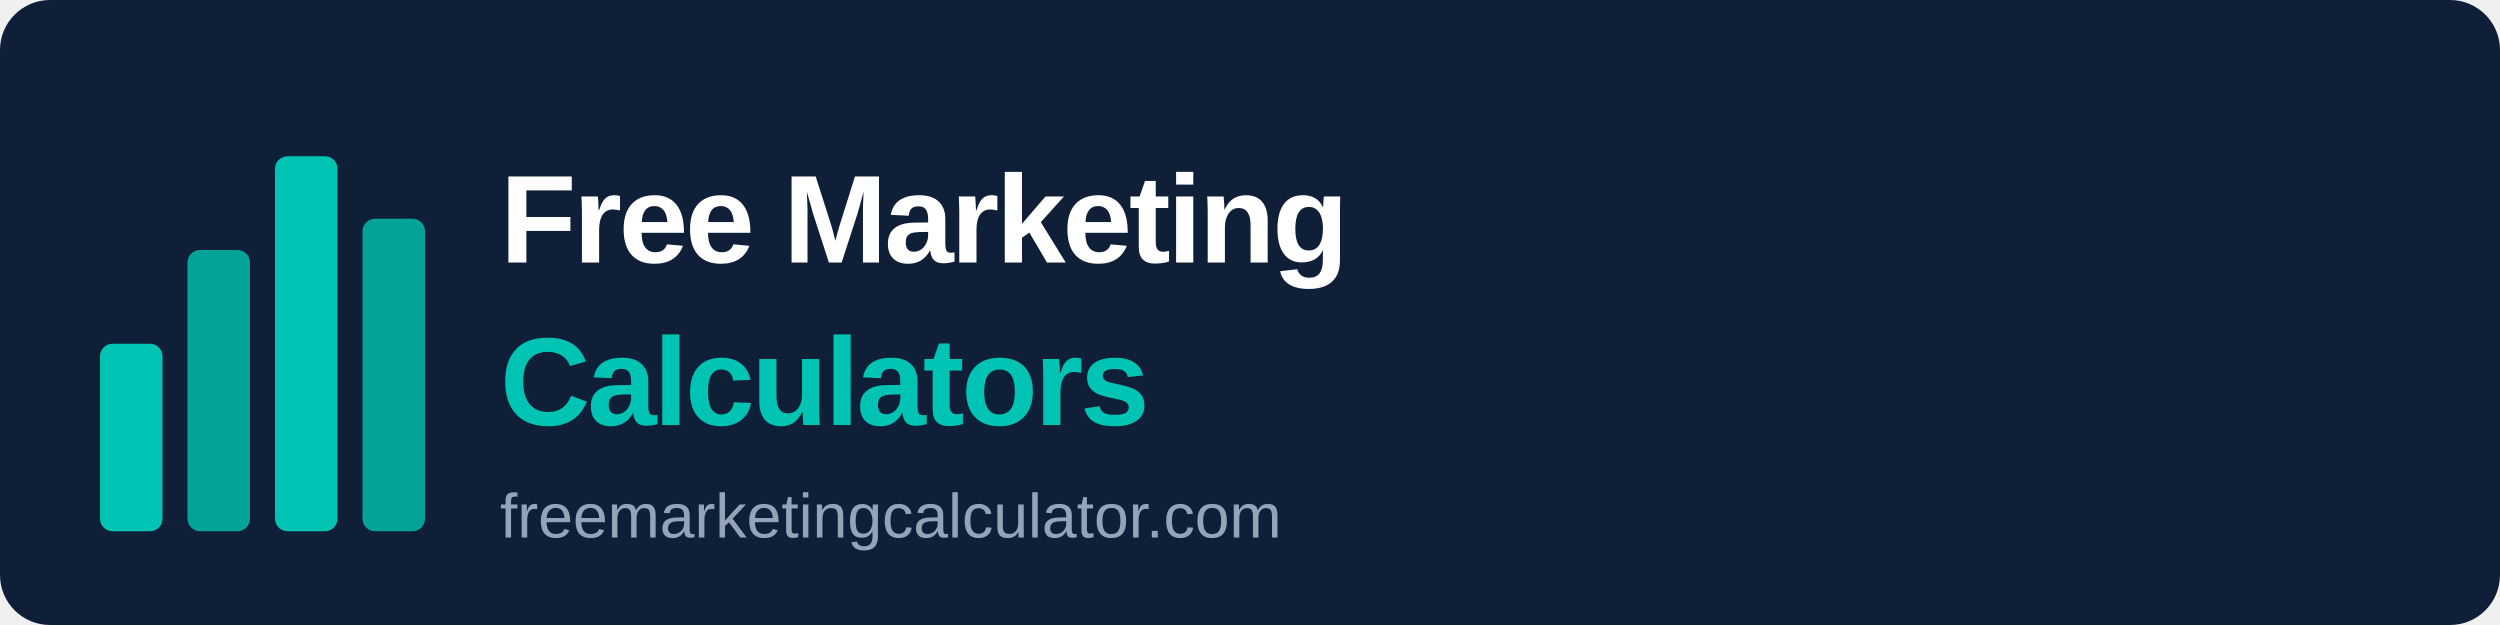
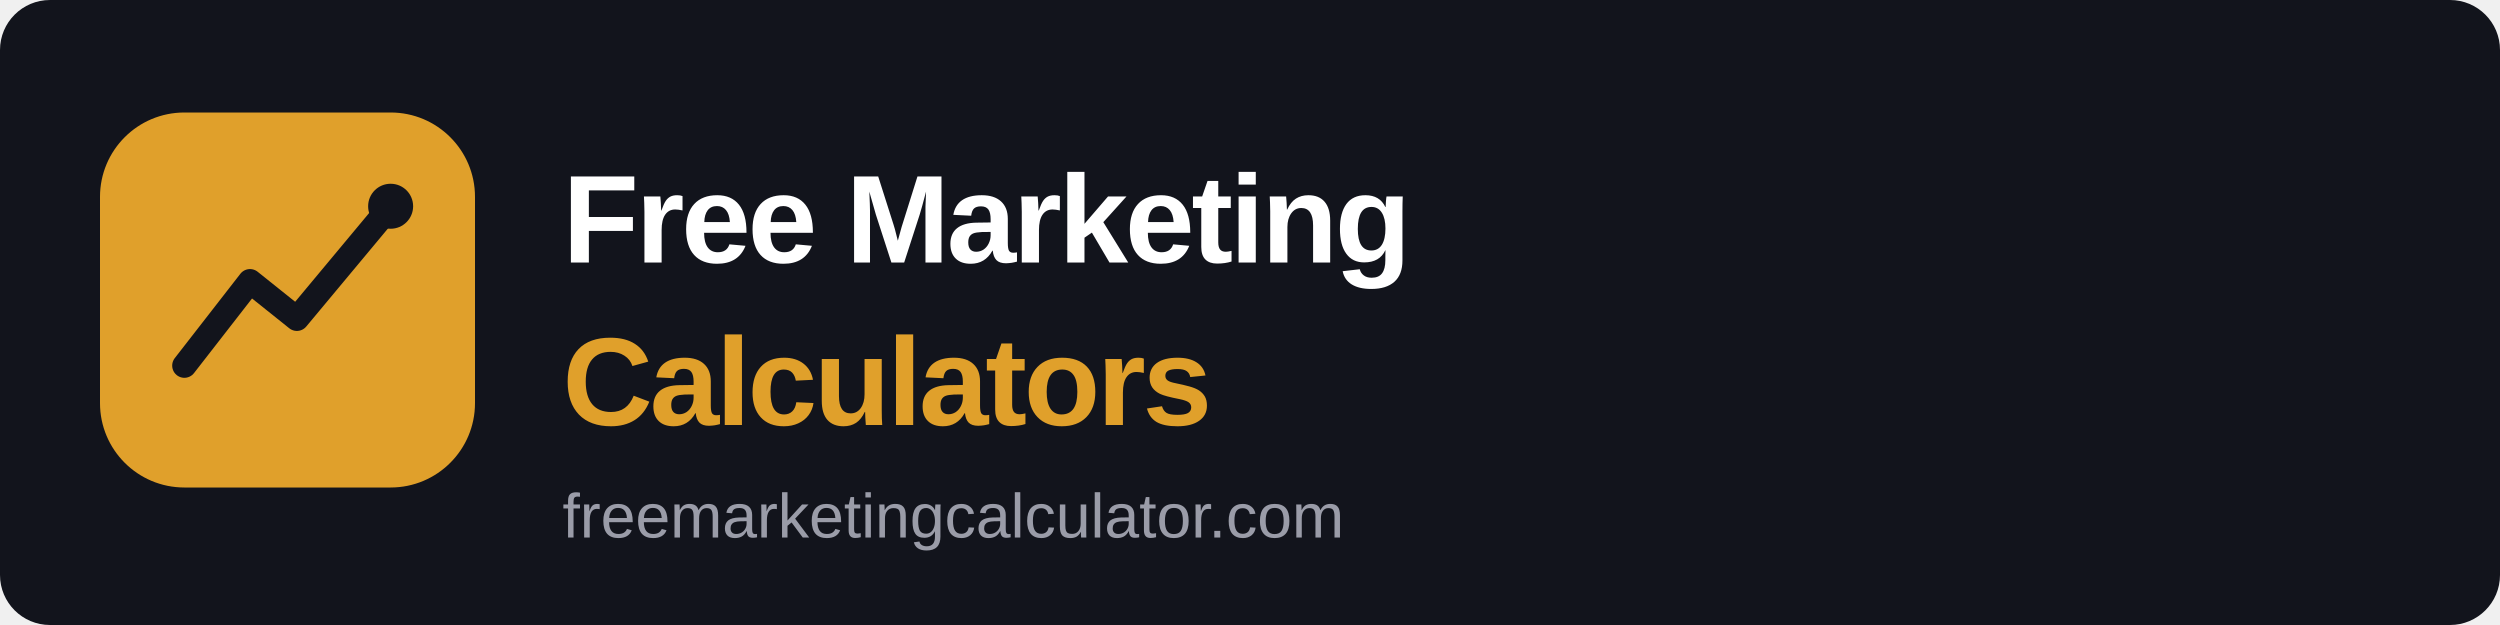
<svg xmlns="http://www.w3.org/2000/svg" width="400" height="100" viewBox="0 0 400 100">
-   <rect width="400" height="100" fill="#0F1F38" rx="8" />
-   <rect x="16" y="55" width="10" height="30" fill="#00C4B3" rx="2" />
-   <rect x="30" y="40" width="10" height="45" fill="#00C4B3" rx="2" opacity="0.8" />
-   <rect x="44" y="25" width="10" height="60" fill="#00C4B3" rx="2" />
-   <rect x="58" y="35" width="10" height="50" fill="#00C4B3" rx="2" opacity="0.8" />
-   <text x="80" y="42" font-family="Arial, sans-serif" font-size="20" font-weight="800" fill="#FFFFFF" letter-spacing="-0.5">Free Marketing</text>
-   <text x="80" y="68" font-family="Arial, sans-serif" font-size="20" font-weight="800" fill="#00C4B3" letter-spacing="-0.5">Calculators</text>
-   <text x="80" y="86" font-family="Arial, sans-serif" font-size="10" fill="#94A3B8">freemarketingcalculator.com</text>
+   <rect width="400" height="100" fill="#12141C" rx="8" />
+   <g transform="translate(16,18) scale(1.5)">
+     <rect width="40" height="40" rx="9" fill="#E0A02B" />
+     <path d="M9 27 L16 18 L21 22 L31 10" stroke="#12141C" stroke-width="2.6" stroke-linecap="round" stroke-linejoin="round" fill="none" />
+     <circle cx="31" cy="10" r="2.4" fill="#12141C" />
+   </g>
+   <text x="90" y="42" font-family="Arial, sans-serif" font-size="20" font-weight="800" fill="#FFFFFF" letter-spacing="-0.5">Free Marketing</text>
+   <text x="90" y="68" font-family="Arial, sans-serif" font-size="20" font-weight="800" fill="#E0A02B" letter-spacing="-0.5">Calculators</text>
+   <text x="90" y="86" font-family="Arial, sans-serif" font-size="10" fill="#9A9CA8">freemarketingcalculator.com</text>
</svg>
